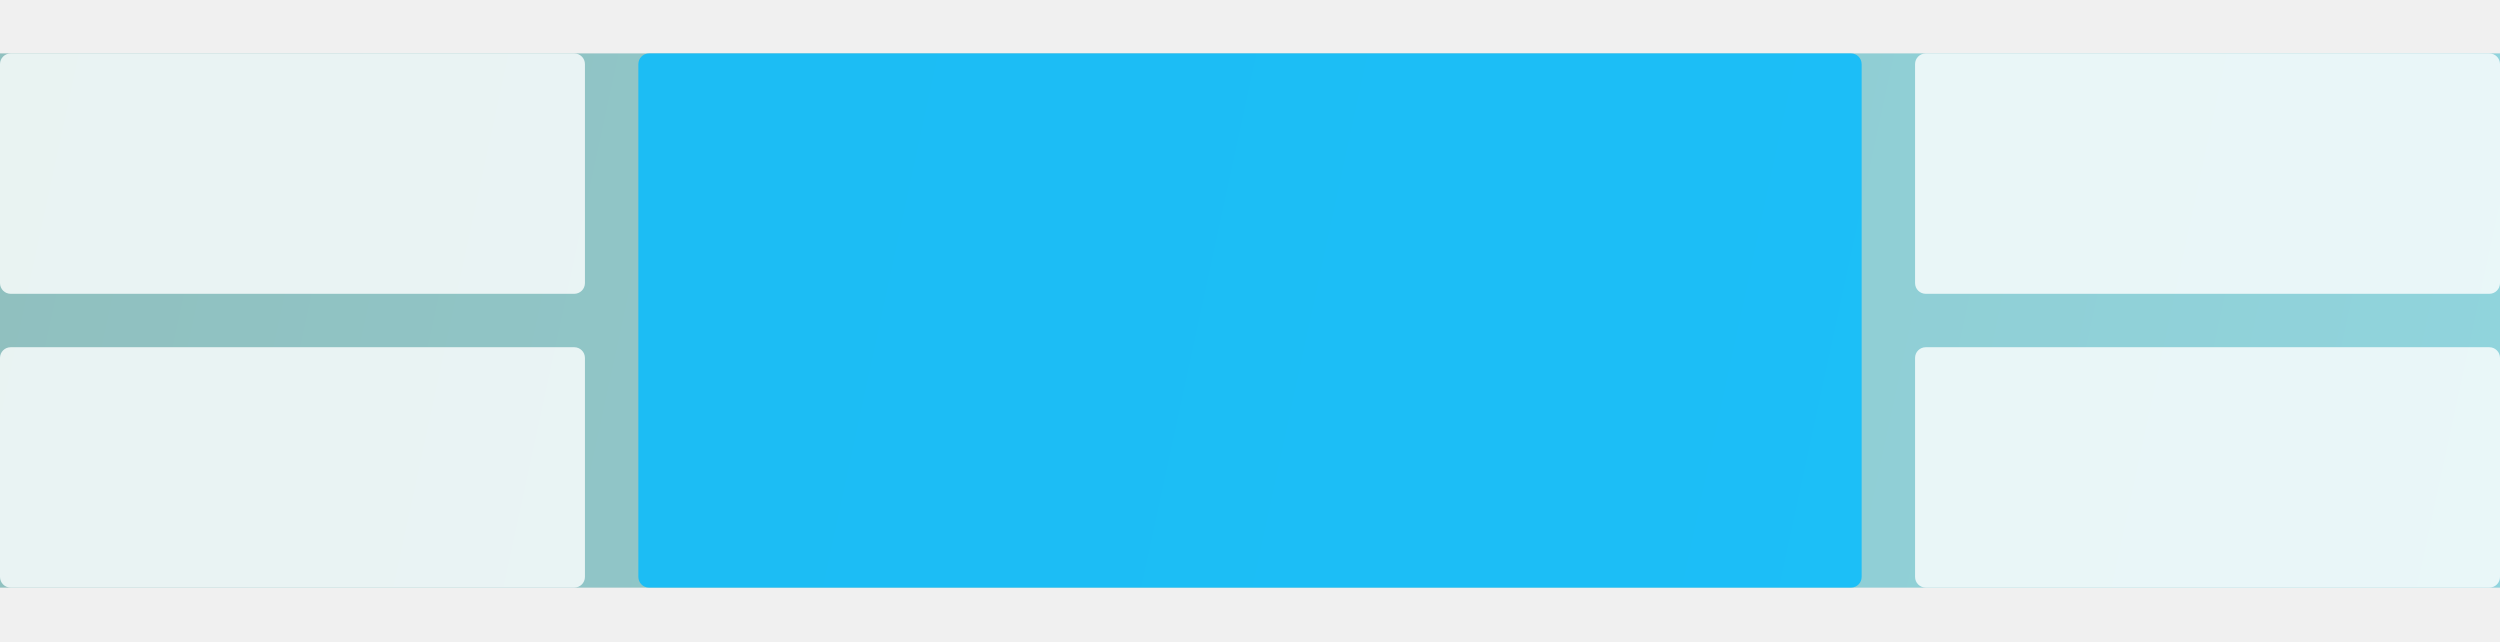
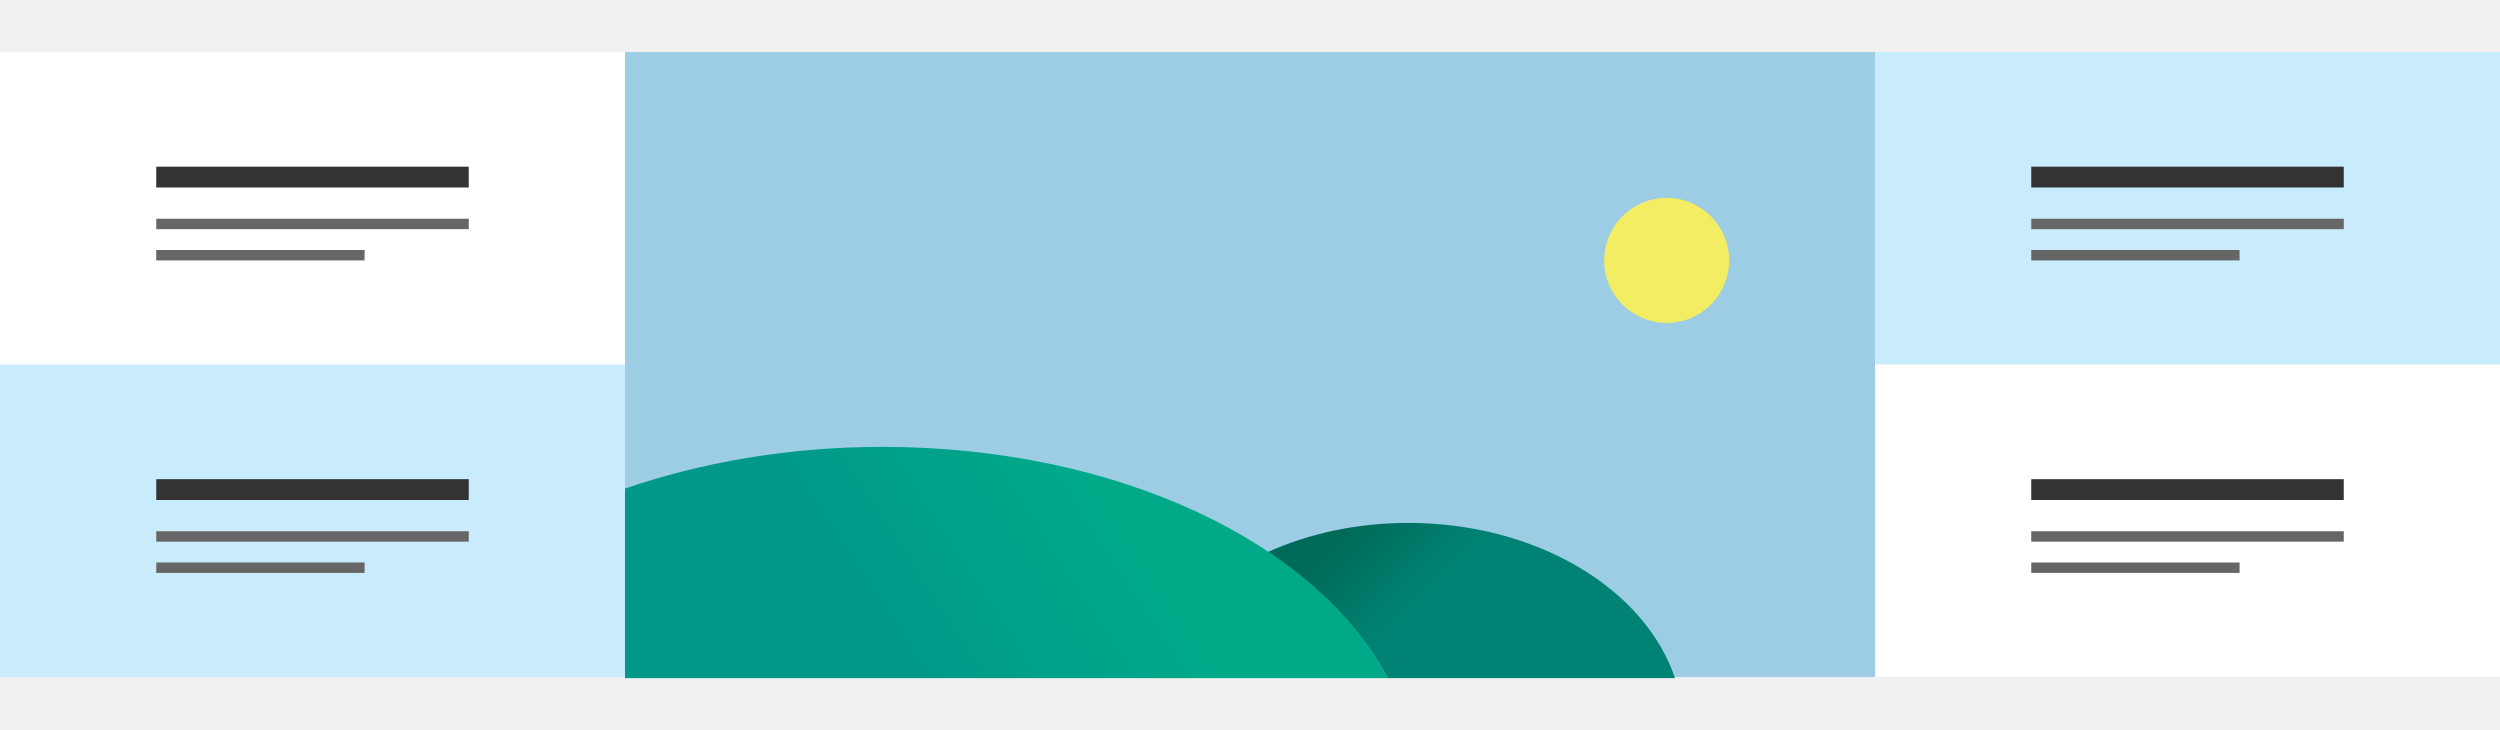
- <svg xmlns="http://www.w3.org/2000/svg" xmlns:xlink="http://www.w3.org/1999/xlink" width="234" height="60" viewBox="0 0 234 60">
+ <svg xmlns="http://www.w3.org/2000/svg" width="240" height="70" viewBox="0 0 240 70">
  <defs>
-     <linearGradient id="linearGradient-1" x1="0%" x2="100%" y1="47.717%" y2="52.283%">
-       <stop offset="0%" stop-color="#00A09D" />
-       <stop offset="100%" stop-color="#00E2FF" />
+     <linearGradient id="s_masonry_gradient_1" gradientUnits="userSpaceOnUse" x1="82" y1="52" x2="75" y2="45">
+       <stop offset="0%" stop-color="#008374" />
+       <stop offset="100%" stop-color="#006a59" />
    </linearGradient>
-     <rect id="path-2" width="234" height="50" x="0" y="5" />
+     <linearGradient id="s_masonry_gradient_2" gradientUnits="userSpaceOnUse" x1="42" y1="42" x2="22" y2="55">
+       <stop offset="0%" stop-color="#00aa89" />
+       <stop offset="100%" stop-color="#009989" />
+     </linearGradient>
  </defs>
-   <g fill="none" fill-rule="evenodd" class="masonry_template_default">
-     <g class="rectangle">
-       <use fill="#000" fill-opacity=".14" xlink:href="#path-2" />
-       <use fill="url(#linearGradient-1)" fill-opacity=".3" xlink:href="#path-2" />
-     </g>
-     <g fill="#FFF" class="group" opacity=".804" transform="translate(0 5)">
-       <rect width="54.75" height="22.5" class="rectangle" rx="1" />
-     </g>
-     <g fill="#FFF" class="group" opacity=".804" transform="translate(0 32.5)">
-       <rect width="54.75" height="22.5" class="rectangle" rx="1" />
-     </g>
-     <g fill="#0BF" class="group" opacity=".804" transform="translate(59.75 5)">
-       <rect width="114.5" height="50" class="rectangle" rx="1" />
-     </g>
-     <g fill="#FFF" class="group" opacity=".804" transform="translate(179.25 5)">
-       <rect width="54.75" height="22.5" class="rectangle" rx="1" />
-     </g>
-     <g fill="#FFF" class="group" opacity=".804" transform="translate(179.25 32.5)">
-       <rect width="54.75" height="22.5" class="rectangle" rx="1" />
-     </g>
+   <rect x="0" y="5" width="60" height="30" fill="#ffffff" />
+   <rect x="15" y="16" width="30" height="2" fill="#333333" />
+   <rect x="15" y="21" width="30" height="1" fill="#666666" />
+   <rect x="15" y="24" width="20" height="1" fill="#666666" />
+   <rect x="0" y="35" width="60" height="30" fill="#c9ecfc" />
+   <rect x="15" y="46" width="30" height="2" fill="#333333" />
+   <rect x="15" y="51" width="30" height="1" fill="#666666" />
+   <rect x="15" y="54" width="20" height="1" fill="#666666" />
+   <rect x="60" y="5" width="120" height="60" fill="#9ccde4" />
+   <circle cx="160" cy="25" r="6" fill="#f3ed63" />
+   <g transform="translate(60, 0)">
+     <path fill="url(#s_masonry_gradient_1)" d="M75.2,50.2c-4.9,0-9.5,1-13.5,2.8c5.1,3.4,9.1,7.5,11.5,12.1h27.6C97.9,56.5,87.5,50.2,75.2,50.2z" />
+     <path fill="url(#s_masonry_gradient_2)" d="M0,65.1h73.2c-6.7-12.9-25.8-22.2-48.5-22.2c-9,0-17.4,1.5-24.7,4C0,46.9,0,65.1,0,65.1z" />
  </g>
+   <rect x="180" y="5" width="60" height="30" fill="#c9ecfc" />
+   <rect x="195" y="16" width="30" height="2" fill="#333333" />
+   <rect x="195" y="21" width="30" height="1" fill="#666666" />
+   <rect x="195" y="24" width="20" height="1" fill="#666666" />
+   <rect x="180" y="35" width="60" height="30" fill="#ffffff" />
+   <rect x="195" y="46" width="30" height="2" fill="#333333" />
+   <rect x="195" y="51" width="30" height="1" fill="#666666" />
+   <rect x="195" y="54" width="20" height="1" fill="#666666" />
</svg>
